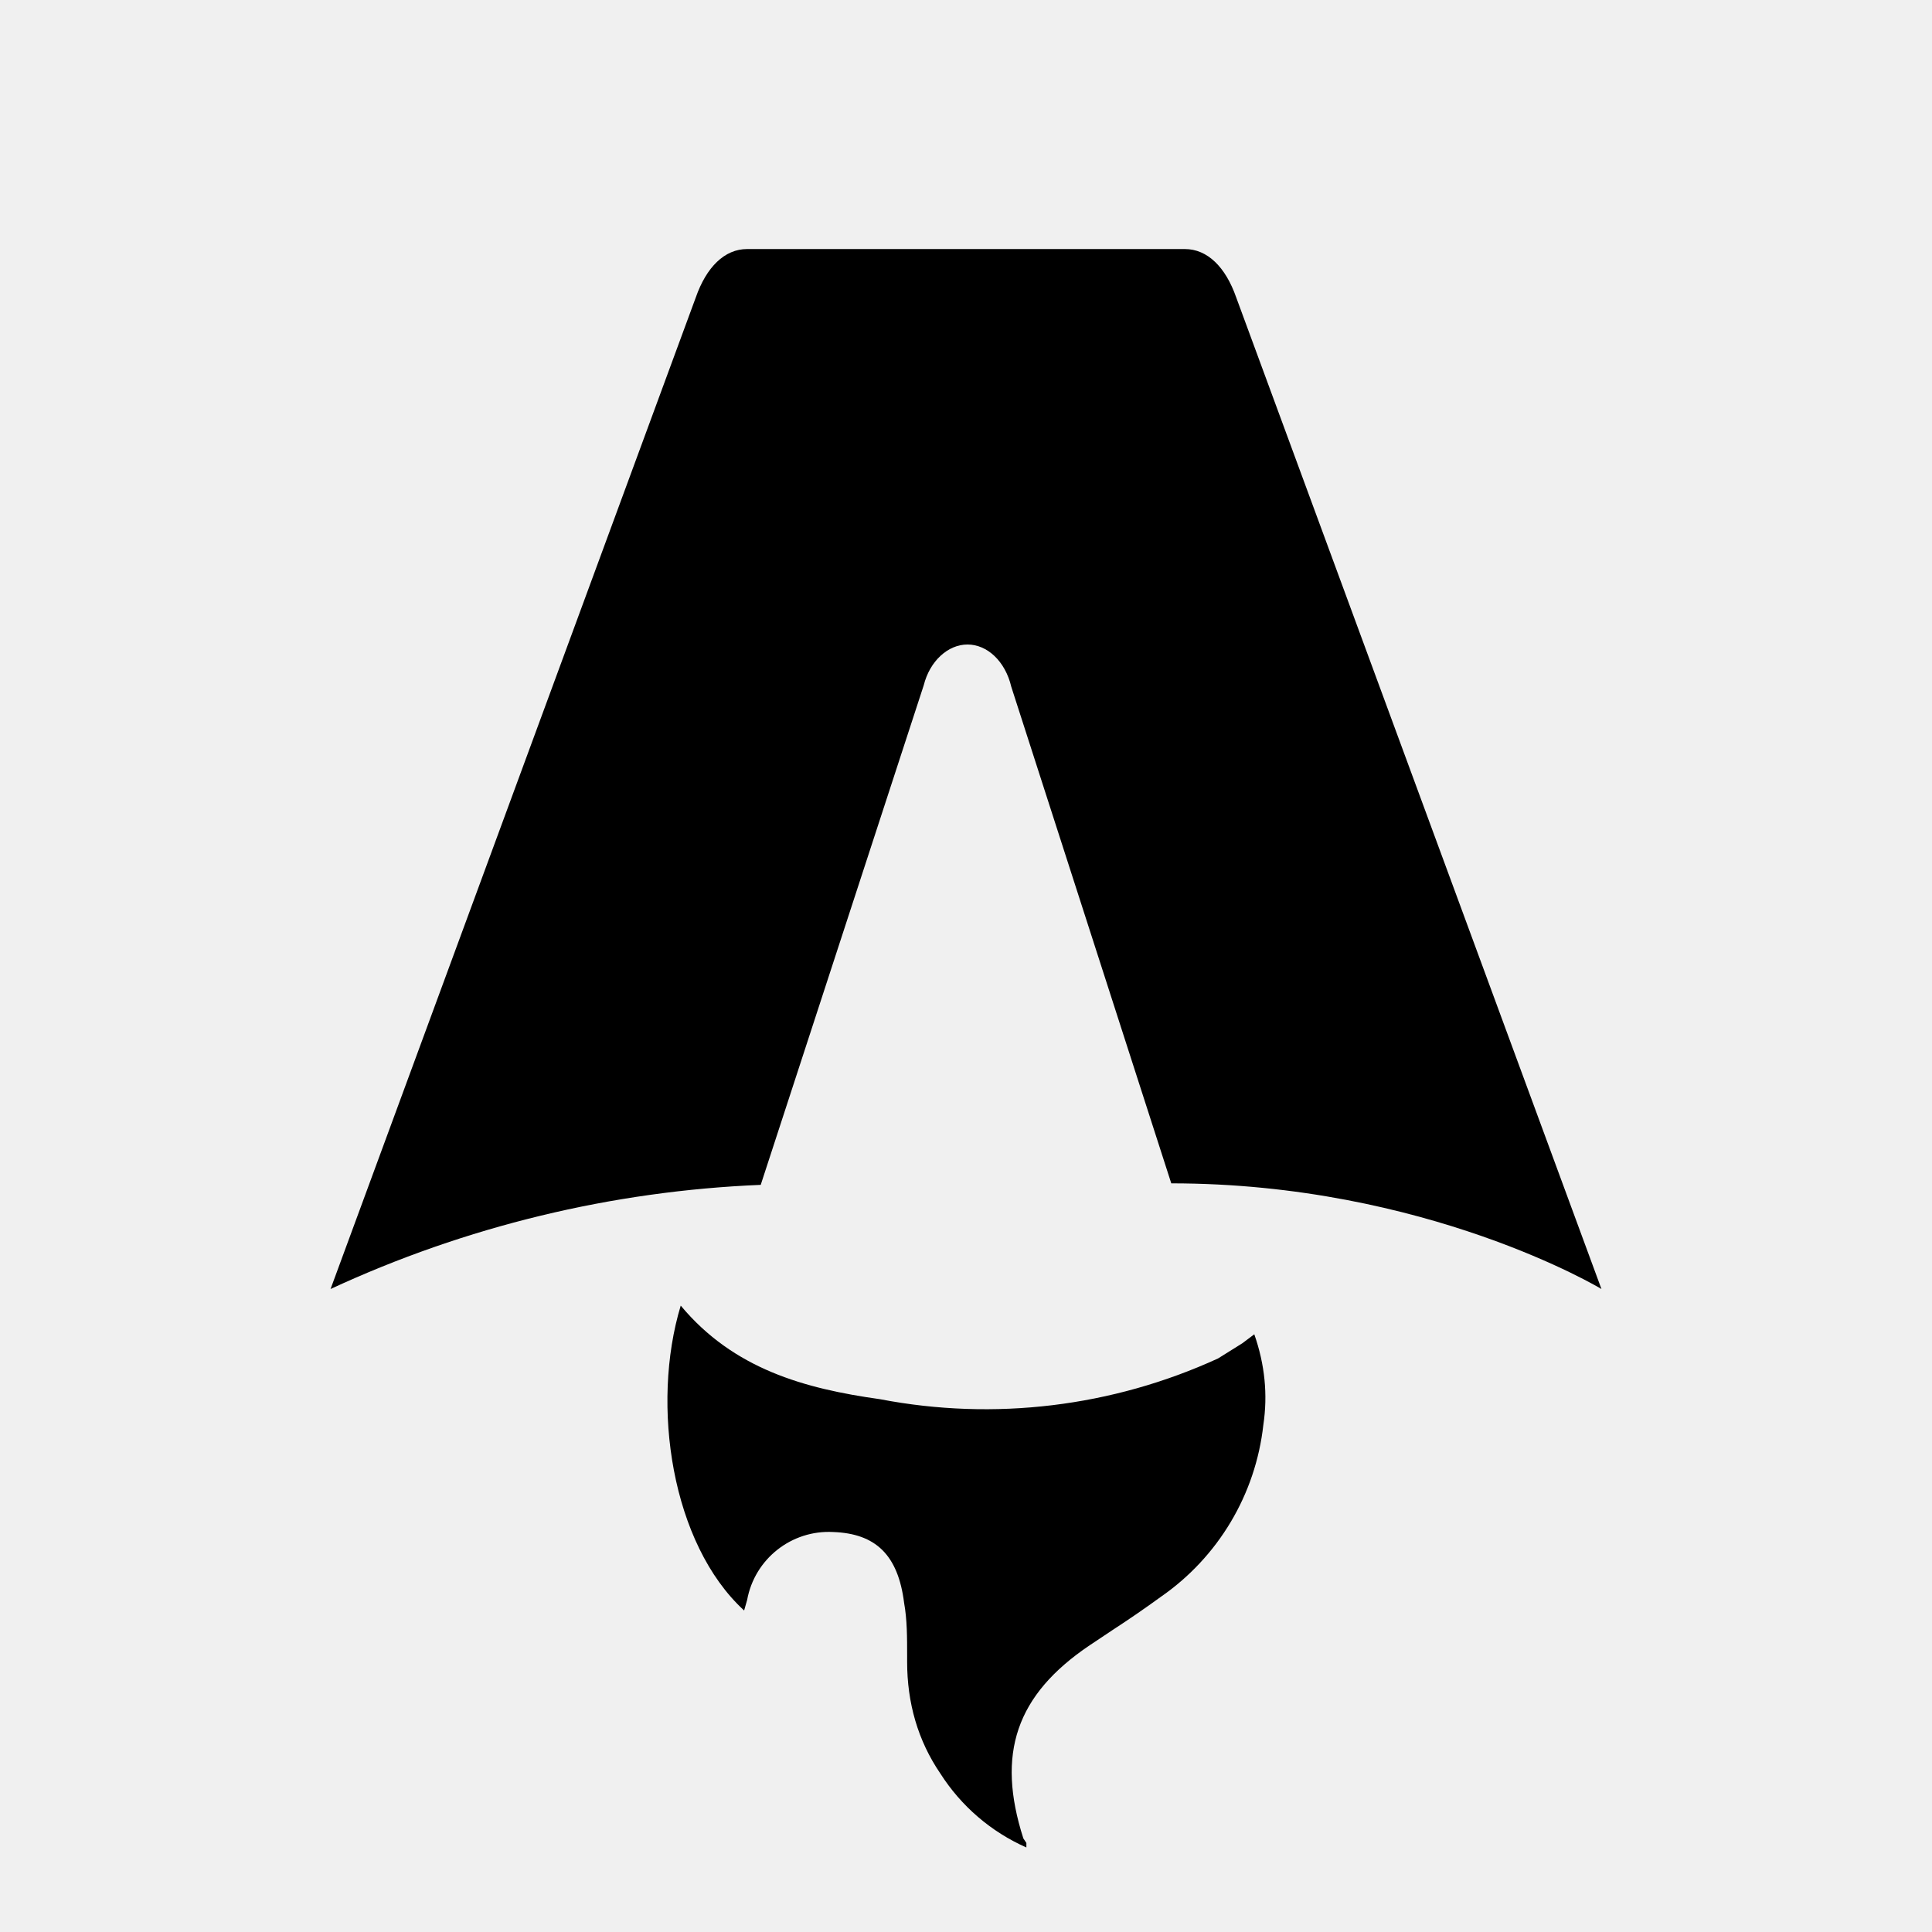
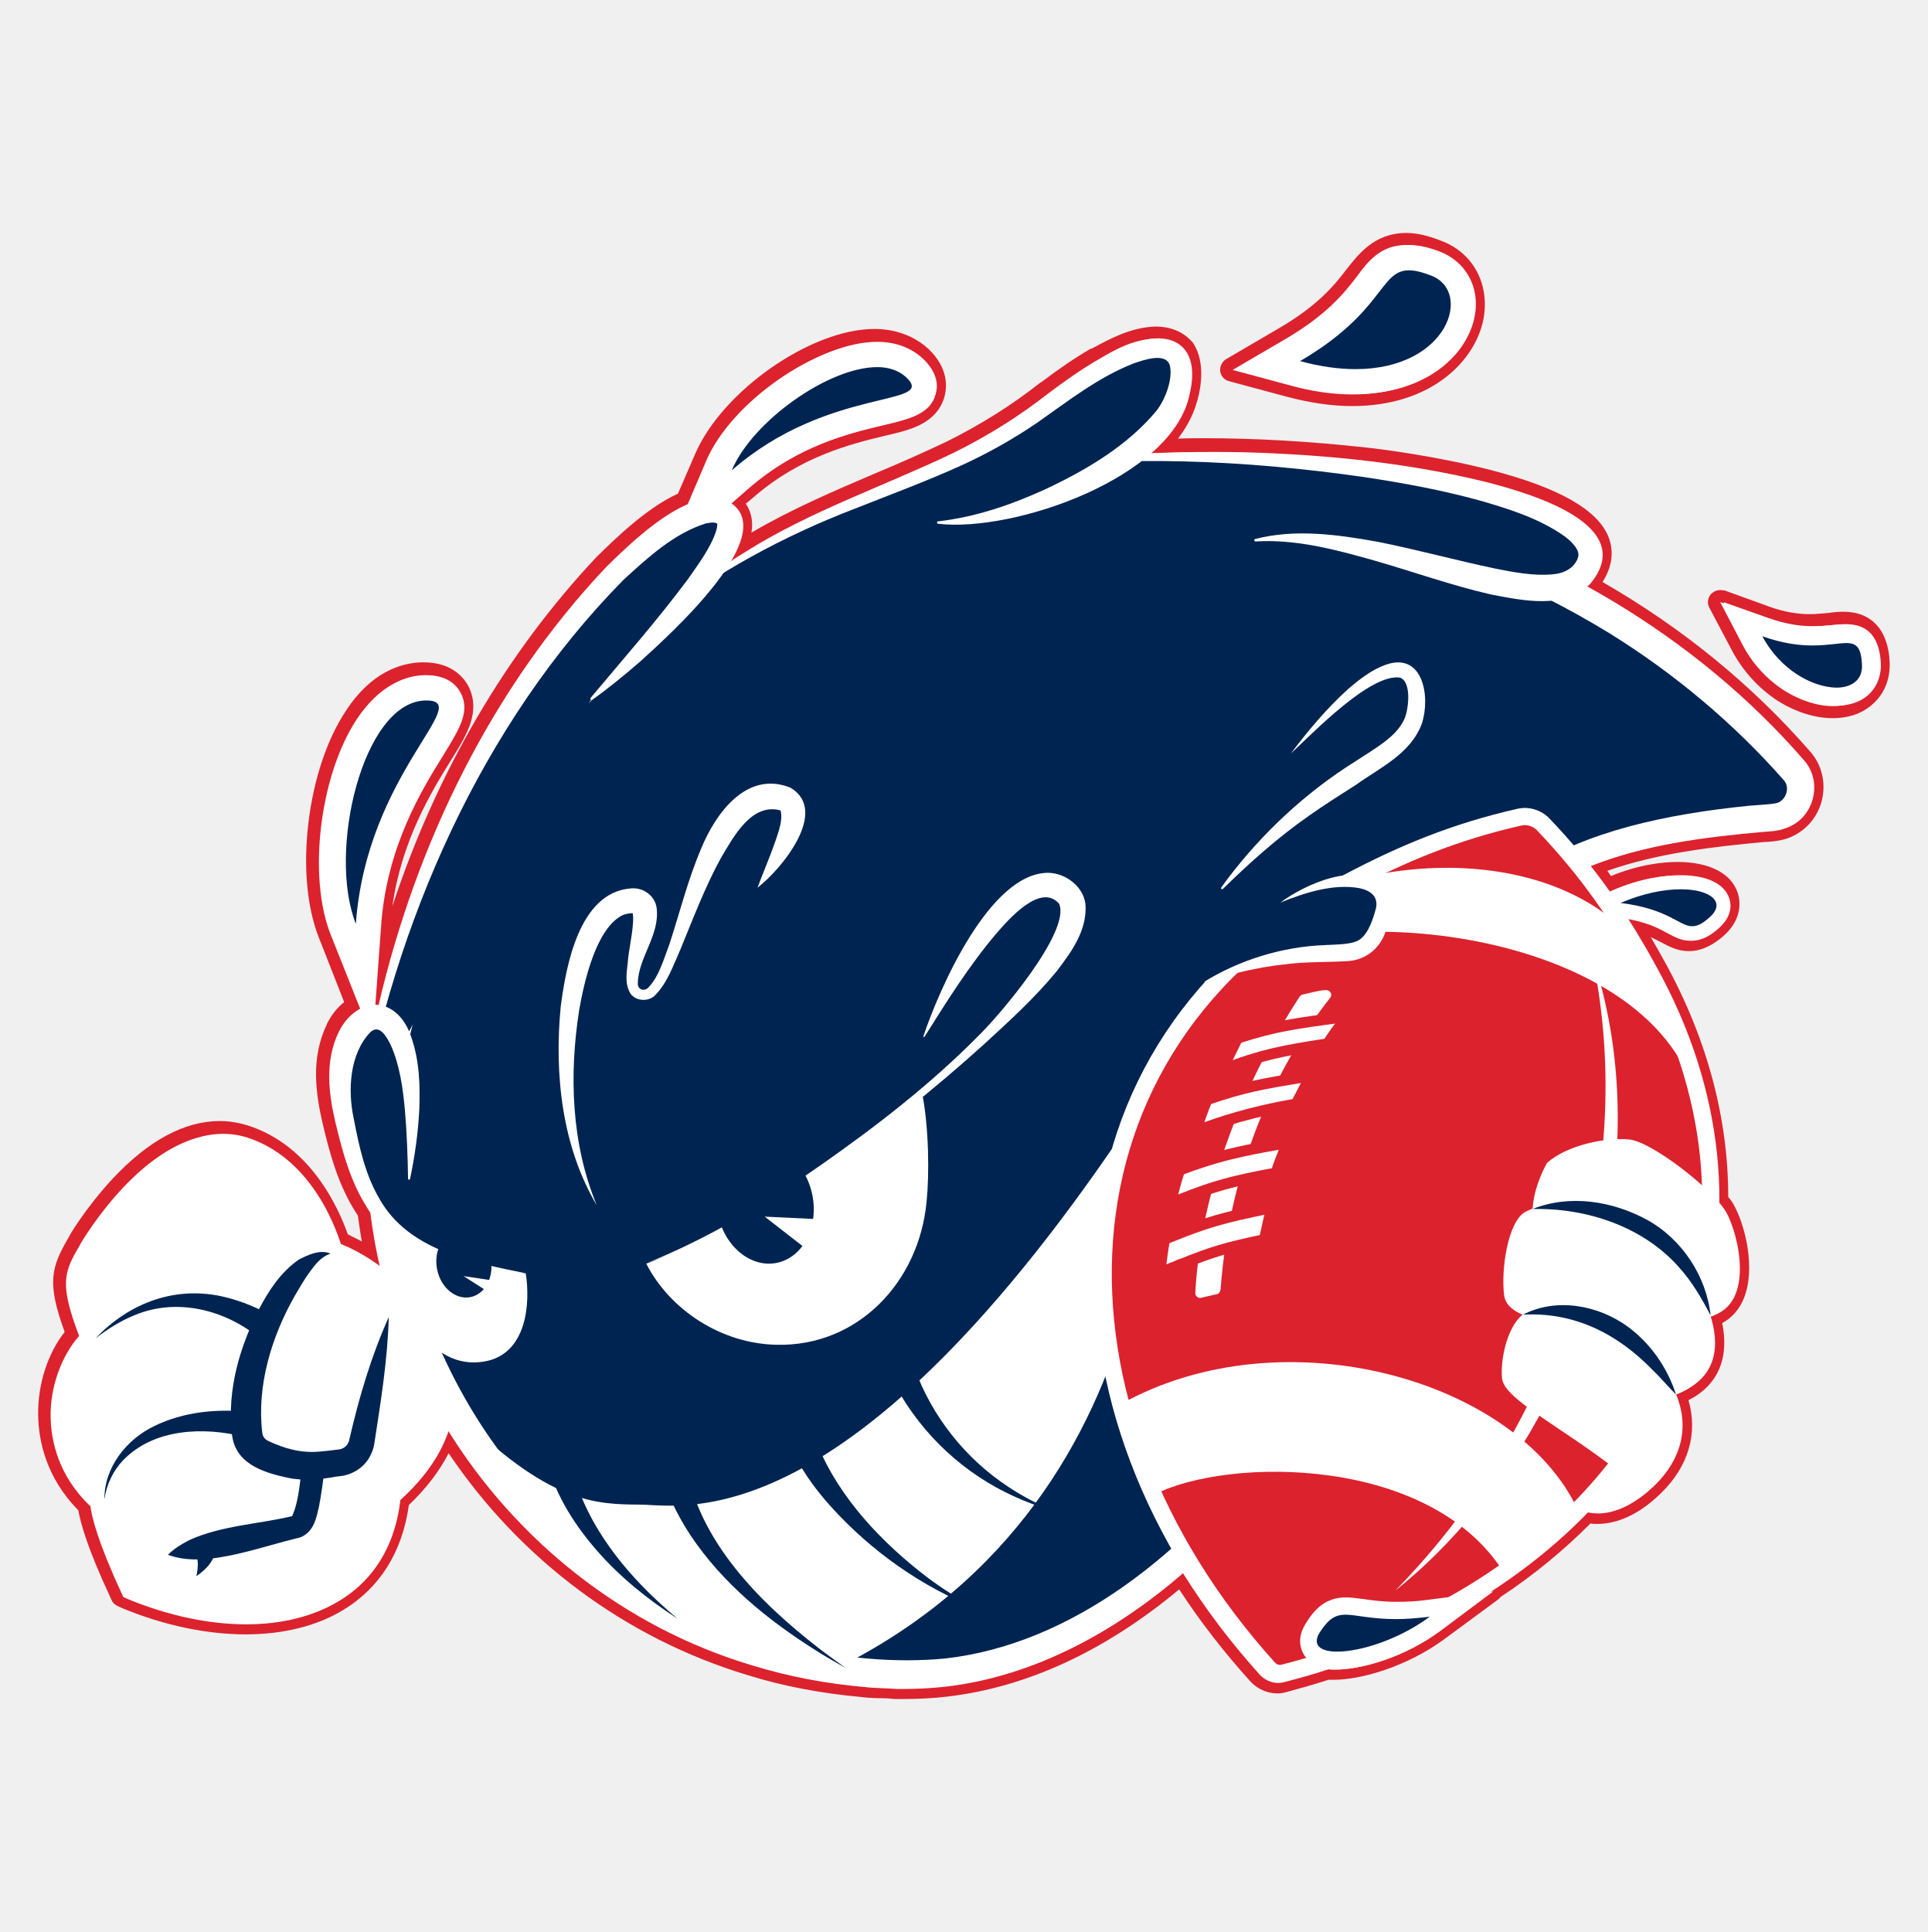
- <svg xmlns="http://www.w3.org/2000/svg" fill="none" viewBox="0 0 128 128">
-   <path d="M50.4 78.5a75.1 75.1 0 0 0-28.5 6.9l24.2-65.7c.7-2 1.9-3.2 3.4-3.2h29c1.5 0 2.7 1.2 3.4 3.2l24.2 65.7s-11.6-7-28.5-7L67 45.5c-.4-1.7-1.6-2.8-2.9-2.8-1.3 0-2.5 1.1-2.9 2.7L50.4 78.5Zm-1.1 28.2Zm-4.2-20.2c-2 6.6-.6 15.8 4.2 20.2a17.5 17.5 0 0 1 .2-.7 5.5 5.5 0 0 1 5.7-4.5c2.8.1 4.3 1.5 4.7 4.7.2 1.1.2 2.3.2 3.5v.4c0 2.7.7 5.2 2.2 7.4a13 13 0 0 0 5.7 4.9v-.3l-.2-.3c-1.8-5.6-.5-9.5 4.4-12.8l1.5-1a73 73 0 0 0 3.2-2.2 16 16 0 0 0 6.8-11.4c.3-2 .1-4-.6-6l-.8.6-1.6 1a37 37 0 0 1-22.4 2.7c-5-.7-9.7-2-13.2-6.2Z" />
-   <style>
-         path { fill: #000; }
-         @media (prefers-color-scheme: dark) {
-             path { fill: #FFF; }
-         }
-     </style>
+ <svg xmlns="http://www.w3.org/2000/svg" width="480" height="481" viewBox="0 0 480 481" fill="none">
+   <path d="M224.599 421.7C223.999 421.7 223.499 421.7 222.899 421.7C221.899 421.6 220.899 421.6 219.699 421.5C217.899 421.4 215.999 421.4 214.599 421.2C204.799 420.3 195.199 418.5 186.399 415.7C155.799 406.5 129.299 386.4 111.399 358.9C109.199 364.2 105.399 369.3 100.299 374.1C98.799 385.5 93.399 394.3 84.599 399.7C78.299 403.6 70.099 405.6 60.999 405.6C51.499 405.6 41.099 403.4 30.899 399.2L29.799 398.7C29.399 398.6 29.199 398.3 28.999 397.9L28.499 396.8C22.999 385 21.299 378.7 20.799 375.4C12.699 367.5 10.899 358.5 10.899 352.4C10.799 345 13.399 337.2 17.699 332C13.099 319.6 14.099 316.2 18.099 309.2L18.599 308.3C18.799 308 34.699 280.7 54.599 280.7C56.799 280.7 58.999 281 61.099 281.7C76.699 286.7 83.399 302.7 85.299 308.5C87.499 309.4 89.799 310.7 92.099 312.2C91.399 308.9 90.899 305.5 90.399 302.2C90.099 301.8 89.899 301.5 89.599 301.1C85.399 294.5 83.399 287 81.699 279.9C79.999 272.5 78.699 263.8 82.599 255.9C83.899 253.4 85.499 251.5 87.399 250.3L80.499 232.9C74.599 218 77.699 192.4 87.099 178C93.099 168.9 99.999 166.8 104.599 166.6C104.799 166.6 104.999 166.6 105.199 166.6C110.899 166.6 113.599 169.3 114.899 171.6C117.399 176.1 115.199 180.7 114.499 182.2C113.599 184.1 112.299 186.2 110.699 188.9C105.499 197.3 96.799 211.3 95.499 230.6L94.799 239.9C105.399 201.1 124.099 166.7 149.399 139.9L149.499 139.8C153.799 135.5 161.799 127.6 169.699 124.2L174.099 114C180.499 99 202.399 83.7 217.499 83.7C222.499 83.7 226.799 85.3 229.999 88.3C234.199 92.2 234.299 96 233.599 98.5C232.699 101.8 230.299 104.1 226.299 105.6C224.499 106.2 222.499 106.7 219.899 107.4C211.399 109.5 198.499 112.5 186.399 123.1L183.499 125.6C185.399 127.6 186.599 130.9 184.599 136.2C195.199 129.5 206.999 124.5 218.299 119.6C224.299 117 230.499 114.4 236.399 111.5C244.999 107.3 252.699 102.4 259.999 96.7C264.599 93.2 268.499 90.6 272.299 88.4C272.299 88.4 272.399 88.4 272.399 88.3C276.899 85.8 281.599 83.2 287.499 82.9H287.599C292.199 82.9 294.499 85 295.699 86.7C298.699 91.1 297.499 98 295.699 102.7C294.499 105.7 292.499 108.6 289.899 111.3C293.299 111.2 296.699 111.1 300.099 111.1C312.799 111.1 326.099 111.9 339.799 113.4C343.699 113.8 357.599 115.6 370.699 119C386.999 123.2 396.599 128.5 399.099 134.8C400.499 138.3 399.799 142.1 396.799 145.9C417.199 157.5 434.899 171.8 449.399 188.5C451.999 191.4 452.999 195.5 451.999 199.4C450.999 203.3 448.199 206.5 444.399 207.7C442.999 208.2 441.199 208.4 439.699 208.5H439.199C425.299 209.7 410.699 211.5 397.599 216.5C398.599 217.8 399.499 219 400.499 220.3L400.699 220.2C407.999 217 413.999 216.4 417.699 216.4C424.799 216.4 429.699 218.8 431.199 222.9C431.799 224.5 432.599 228.5 427.899 232.5C426.099 234 423.699 235.7 420.599 235.7C418.199 235.7 416.299 234.7 414.399 233.7C412.699 232.8 410.799 231.7 407.599 230.9C409.399 233.8 411.199 236.9 412.999 240.2C423.599 259.3 428.899 279.1 428.799 298.9C429.499 299.7 429.999 300.5 430.399 301.1C432.699 305.2 435.699 315.8 432.799 323C431.599 325.8 429.699 327.8 427.099 328.9C429.399 338.1 426.499 344.7 418.599 348.2C421.399 356.2 419.299 364.5 412.499 371C406.399 377 400.999 378.2 397.599 378.2C396.799 378.2 396.099 378.1 395.399 378C388.599 384.9 380.899 391.3 372.499 396.9C372.399 397.1 372.199 397.3 371.999 397.4L358.799 407.2C349.699 414 338.699 417 332.299 417C331.799 417 331.199 417 330.699 416.9C327.199 418 323.699 419.1 319.899 420C319.299 420.1 318.699 420.2 318.099 420.2C315.999 420.2 313.999 419.3 312.499 417.8C305.499 410.1 299.299 401.9 293.899 393.5C275.199 409.4 255.599 418.7 235.499 421C232.299 421.5 228.399 421.7 224.599 421.7Z" fill="white" />
+   <path d="M287.699 84.3C297.699 84.3 297.099 95.1 294.299 102C292.699 105.9 289.699 109.6 285.999 112.9C290.699 112.7 295.399 112.6 300.099 112.6C313.299 112.6 326.499 113.4 339.599 114.9C351.799 116.3 412.599 124.5 395.199 145.6C394.899 145.9 394.699 146.1 394.399 146.3C414.699 157.5 433.099 172 448.299 189.5C453.199 194.9 450.899 204 443.999 206.4C442.599 206.9 440.699 207 439.199 207.1C424.499 208.4 409.099 210.3 395.299 215.9C396.899 218 398.499 220.1 400.099 222.3L401.399 221.7C408.499 218.6 414.199 218 417.799 218C424.199 218 428.599 220 429.899 223.5C430.399 224.8 430.999 228.1 426.999 231.4C425.399 232.7 423.299 234.2 420.699 234.2C418.599 234.2 416.999 233.3 415.299 232.4C413.099 231.2 410.199 229.6 404.699 228.7C407.099 232.5 409.499 236.6 411.899 240.9C422.399 260 427.699 279.8 427.499 299.5C428.199 300.4 428.799 301.2 429.299 301.9C432.499 307.5 436.399 324.8 425.599 327.9C425.499 327.8 425.399 327.7 425.299 327.6C427.499 334.8 427.599 343.4 416.799 347.4C420.299 355.5 418.299 363.5 411.599 370C405.899 375.6 400.999 376.8 397.799 376.8C396.699 376.8 395.699 376.6 395.099 376.5C387.999 383.8 379.899 390.5 370.799 396.4L371.299 396.3L357.999 406.1C349.099 412.7 338.499 415.7 332.399 415.7C331.799 415.7 331.199 415.7 330.699 415.6C327.199 416.8 323.499 417.8 319.699 418.8C319.199 418.9 318.799 419 318.299 419C316.599 419 314.999 418.3 313.799 417.1C306.399 408.9 299.999 400.4 294.499 391.6C276.999 406.8 256.899 417.4 235.599 419.9C232.199 420.3 228.399 420.5 224.899 420.5C224.299 420.5 223.799 420.5 223.299 420.5C221.099 420.3 217.399 420.3 215.199 420C205.799 419.2 196.299 417.4 187.199 414.6C155.099 405 128.399 383.4 111.399 355.9C109.699 361.5 105.999 367.6 99.199 373.7C97.899 384.9 92.699 393.5 84.099 398.7C77.899 402.5 69.999 404.4 61.299 404.4C52.099 404.4 41.999 402.3 31.799 398.1L30.699 397.6L30.199 396.5C24.399 384 22.899 377.8 22.499 375C14.499 367.4 12.699 358.7 12.599 352.7C12.499 345.2 15.299 337.6 19.699 332.6C14.799 319.7 15.899 316.8 19.699 310.3L20.199 309.4C20.399 309.1 35.899 282.5 54.899 282.5C56.899 282.5 58.899 282.8 60.999 283.4C76.499 288.3 82.799 304.6 84.399 309.9C87.599 311.2 91.199 313.2 94.699 315.9C93.599 311.3 92.799 306.6 92.199 301.9C91.899 301.5 91.599 301 91.299 300.5C87.299 294.2 85.299 286.9 83.599 279.8C81.799 272.3 80.799 264.1 84.399 256.8C85.799 254 87.699 252.2 89.699 251.2L82.299 232.6C76.599 218.1 79.599 193.1 88.799 179.1C94.499 170.5 100.799 168.5 105.099 168.4C105.299 168.4 105.499 168.4 105.699 168.4C110.699 168.4 112.999 170.7 114.099 172.6C116.199 176.4 114.299 180.5 113.699 181.8C112.799 183.7 111.499 185.7 109.899 188.3C104.599 196.8 95.799 211.1 94.399 230.7L92.999 250.4C93.399 250.4 93.799 250.4 94.199 250.5C103.599 210 122.399 171.4 150.899 141.2C155.299 136.9 163.499 128.8 171.199 125.6L175.799 114.8C181.999 100.2 203.199 85.4 217.799 85.4C222.399 85.4 226.299 86.8 229.299 89.5C232.899 92.9 232.999 96.1 232.499 98.2C231.399 102.3 227.399 103.8 226.099 104.2C224.399 104.8 222.399 105.3 219.799 105.9C211.099 108 198.099 111.1 185.699 121.9L181.499 125.5C185.999 128.6 184.799 134.2 181.199 140.2C182.599 139.3 184.099 138.3 185.599 137.4C201.799 127.2 220.199 121 237.299 112.8C245.799 108.6 253.699 103.7 261.199 97.8C265.099 94.9 268.999 92.1 273.299 89.6C277.699 87 282.099 84.5 287.699 84.3ZM287.699 81.3C287.599 81.3 287.599 81.3 287.499 81.3C281.299 81.6 276.499 84.3 271.799 86.8H271.699C271.699 86.8 271.699 86.8 271.599 86.8C267.799 89 263.799 91.7 259.199 95.2C259.199 95.2 259.199 95.2 259.099 95.2C251.899 100.9 244.199 105.7 235.799 109.9C229.899 112.7 223.799 115.4 217.799 117.9C207.499 122.3 196.999 126.8 187.099 132.6C187.599 129.5 186.899 127.2 185.699 125.4L187.499 123.9C199.299 113.6 211.999 110.5 220.299 108.5C222.899 107.9 224.999 107.4 226.899 106.7C231.399 105.1 234.199 102.4 235.199 98.6C235.799 96.2 236.099 91.6 231.199 86.9C227.699 83.7 223.099 81.9 217.699 81.9C201.899 81.9 179.699 97.4 172.999 113.2L168.799 122.9C160.899 126.5 152.999 134.3 148.699 138.5L148.599 138.6C148.599 138.6 148.599 138.6 148.499 138.7C126.099 162.5 108.699 192.2 97.699 225.6C99.999 209.2 107.499 197 112.199 189.4C113.899 186.7 115.199 184.6 116.099 182.6C118.299 178.1 118.399 174.1 116.499 170.6C115.299 168.5 112.299 164.9 105.499 164.9C105.299 164.9 104.999 164.9 104.799 164.9C99.799 165.1 92.399 167.3 86.099 177C81.399 184.1 78.099 194 76.799 204.8C75.499 215.6 76.399 225.7 79.299 233.2L85.699 249.5C83.999 250.8 82.499 252.7 81.399 254.9C81.399 254.9 81.399 254.9 81.399 255C77.299 263.4 78.599 272.3 80.399 280C82.099 287.2 84.199 294.9 88.499 301.7C88.699 302 88.899 302.3 89.099 302.6C89.399 304.7 89.699 306.9 90.099 309.1C88.899 308.4 87.699 307.9 86.599 307.3C84.299 300.8 77.399 285.2 61.699 280.2C59.399 279.5 57.099 279.1 54.699 279.1C45.999 279.1 36.999 283.9 28.099 293.4C21.499 300.5 17.399 307.4 17.399 307.5L16.899 308.4C12.799 315.5 11.599 319.3 16.099 331.6C11.799 337.1 9.399 344.7 9.499 352.3C9.599 358.6 11.399 367.8 19.499 376C20.099 379.5 21.999 385.9 27.299 397.3L27.799 398.4C28.099 399.1 28.699 399.6 29.399 399.9L30.499 400.4C40.899 404.7 51.499 406.9 61.199 406.9C70.499 406.9 78.999 404.8 85.499 400.8C94.599 395.3 100.199 386.3 101.799 374.7C106.099 370.6 109.399 366.3 111.699 361.8C129.699 388.5 155.899 407.9 185.999 417C194.899 419.8 204.499 421.6 214.499 422.5C215.999 422.7 217.799 422.8 219.699 422.8C220.799 422.8 221.899 422.9 222.799 423C222.899 423 222.899 423 222.999 423C223.599 423 224.099 423 224.699 423C228.599 423 232.499 422.8 235.799 422.4C255.599 420.1 275.099 411.1 293.599 395.7C298.799 403.7 304.799 411.4 311.399 418.7C313.099 420.5 315.499 421.6 318.099 421.6C318.799 421.6 319.499 421.5 320.199 421.3C323.899 420.3 327.399 419.3 330.799 418.2C331.299 418.2 331.699 418.2 332.199 418.2C338.799 418.2 350.199 415 359.599 408.1L372.899 398.3C373.199 398.1 373.399 397.9 373.599 397.6C381.799 392.2 389.299 386 395.999 379.3C396.599 379.4 397.099 379.4 397.699 379.4C401.399 379.4 407.099 378.1 413.599 371.7C420.399 365.1 422.799 356.8 420.399 348.6C427.699 344.9 430.599 338.2 428.799 329.4C431.199 328.1 433.099 326 434.199 323.2C437.199 315.8 434.499 305 431.699 300C431.399 299.4 430.899 298.7 430.299 298C430.299 278.1 424.899 258.2 414.299 239.1C413.199 237.1 412.099 235.2 410.999 233.3C411.999 233.8 412.899 234.2 413.599 234.6C415.499 235.6 417.599 236.8 420.499 236.8C424.099 236.8 426.999 234.8 428.799 233.3C434.399 228.6 433.099 223.5 432.599 222.1C430.899 217.3 425.399 214.6 417.699 214.6C413.999 214.6 408.199 215.2 401.099 218.1C400.799 217.7 400.499 217.2 400.199 216.8C412.699 212.4 426.499 210.8 439.599 209.6H439.999C441.499 209.5 443.399 209.3 445.099 208.7C449.299 207.2 452.499 203.7 453.599 199.3C454.699 194.9 453.599 190.3 450.599 187C436.299 170.6 418.999 156.4 398.999 144.9C401.999 140.2 401.499 136.3 400.499 133.7C397.799 126.9 388.099 121.4 371.099 117C357.799 113.6 343.899 111.8 339.999 111.4C326.299 109.9 312.799 109.1 300.099 109.1C297.799 109.1 295.499 109.1 293.299 109.2C294.899 107.1 296.199 104.9 297.099 102.7C299.199 97.5 300.299 90.2 296.999 85.3C295.599 83.7 292.899 81.3 287.699 81.3Z" fill="#DC222D" />
+   <path d="M336.699 99.6C331.699 99.6 326.399 98.8 320.899 97.4L306.399 93.5C305.799 93.3 305.399 92.8 305.299 92.2C305.199 91.6 305.499 91 305.999 90.7L318.999 83.1C329.299 77.1 333.399 71.8 336.399 67.9C339.299 64.1 342.899 59.5 349.999 59.5C352.399 59.5 354.999 60.1 358.199 61.2C365.399 63.9 369.299 71 367.899 78.8C366.199 88.8 355.699 99.6 336.699 99.6Z" fill="white" />
+   <path d="M350.099 61C352.299 61 354.799 61.5 357.799 62.7C364.299 65.1 367.799 71.5 366.599 78.7C364.899 88.1 354.899 98.2 336.799 98.2C331.999 98.2 326.799 97.5 321.399 96L306.899 92.1L319.899 84.5C330.499 78.3 334.699 72.9 337.799 68.9C340.499 65.2 343.699 61 350.099 61ZM350.099 58C342.299 58 338.299 63.2 335.299 67C332.399 70.8 328.299 76 318.299 81.8L305.299 89.4C304.299 90 303.699 91.2 303.799 92.4C303.999 93.6 304.799 94.6 305.999 94.9L320.499 98.8C326.199 100.3 331.599 101.1 336.699 101.1C356.499 101.1 367.499 89.7 369.399 79.2C370.899 70.6 366.699 62.8 358.699 59.9C355.399 58.6 352.699 58 350.099 58Z" fill="#DC222D" />
+   <path d="M456.299 177.3C452.099 177.3 447.499 175.8 443.299 173.1C438.799 170.2 434.999 166.1 432.499 161.2L426.899 150.6C426.599 150.1 426.699 149.4 427.099 148.9C427.399 148.6 427.799 148.4 428.199 148.4C428.399 148.4 428.499 148.4 428.699 148.5L439.999 152.6C443.599 153.9 446.999 154.5 450.399 154.5C452.199 154.5 453.799 154.3 455.199 154.2C456.399 154.1 457.599 153.9 458.799 153.9C463.199 153.9 468.499 155.9 468.799 165.2C468.899 168.5 467.899 171.4 465.799 173.6C463.599 176 460.299 177.3 456.299 177.3Z" fill="white" />
+   <path d="M428.299 149.9L439.599 154C443.299 155.3 446.899 156 450.499 156C452.399 156 454.099 155.8 455.499 155.7C456.699 155.6 457.799 155.5 458.899 155.5C464.299 155.5 467.199 158.8 467.499 165.3C467.599 168.2 466.699 170.7 464.899 172.6C462.899 174.7 459.899 175.8 456.399 175.8C452.499 175.8 448.199 174.4 444.199 171.9C439.899 169.1 436.299 165.2 433.899 160.6L428.299 149.9ZM428.299 146.9C427.399 146.9 426.599 147.3 425.999 147.9C425.199 148.8 424.999 150.2 425.599 151.3L431.199 161.9C433.899 167 437.799 171.3 442.499 174.4C446.899 177.2 451.799 178.8 456.299 178.8C460.699 178.8 464.299 177.4 466.999 174.6C469.399 172.1 470.599 168.8 470.499 165C470.199 156.9 465.999 152.3 458.999 152.3C457.799 152.3 456.599 152.4 455.299 152.6C453.899 152.7 452.299 152.9 450.599 152.9C447.399 152.9 444.099 152.3 440.699 151.1L429.399 147C428.999 147 428.599 146.9 428.299 146.9Z" fill="#DC222D" />
+   <path d="M82.299 312.1C98.599 317.6 127.099 345.5 96.699 371.9C93.899 402.8 61.799 406.5 33.499 394.9C25.499 377.5 26.099 373.3 26.099 373.3C11.099 360 15.799 340.5 23.899 333.1C18.199 318.6 19.699 317.2 23.499 310.7C27.299 304.2 43.899 280.9 60.599 286.2C77.199 291.5 82.299 312.1 82.299 312.1Z" fill="white" stroke="white" stroke-width="6.276" stroke-miterlimit="10" />
+   <path d="M82.299 312.1C79.899 312.9 78.499 314.8 77.099 316.7C75.699 318.6 74.599 320.6 73.399 322.6C67.599 332.8 63.899 345 65.299 356.7C65.399 357.7 65.999 358.4 66.899 358.8C70.999 360.7 74.999 361.8 79.499 361.4C80.899 361.3 82.499 361.1 83.999 360.9C85.499 360.9 86.799 359.8 86.999 358.3C89.399 347.9 92.399 337.7 96.799 327.9C96.499 338.6 94.799 349 93.199 359.4C93.099 360.2 92.799 361.2 92.399 362C91.099 365 88.099 367.1 84.799 367.5L83.899 367.6C79.999 368.3 75.699 368.8 71.599 367.9C65.099 366.5 58.199 364.2 57.699 356.5C56.599 345.8 59.699 335.3 64.499 325.9C66.999 321.2 69.899 316.7 74.399 313.6C76.699 312.4 79.699 311 82.299 312.1Z" fill="#002451" />
+   <path d="M64.199 332.8C55.699 326 43.899 323.1 33.599 327.4C30.099 328.8 26.899 330.8 23.799 333.2C32.299 324.2 44.099 319.9 56.299 323C60.299 324 64.099 325.6 67.699 327.6L64.199 332.8Z" fill="#002451" />
+   <path d="M60.799 357.7C50.699 355.2 38.399 355.6 30.699 363.5C28.199 366.1 26.499 369.6 25.999 373.3C25.899 365.4 31.499 358.3 38.499 355C45.699 351.5 53.899 350.7 61.799 351.5C61.899 351.5 60.799 357.7 60.799 357.7Z" fill="#002451" />
+   <path d="M80.799 366C80.399 369 79.999 372.1 79.399 375.2C78.799 377.8 78.199 380.9 75.499 382.4C74.899 382.8 74.099 382.9 73.399 383.1C66.999 384.7 60.799 386.8 54.299 387.8C50.099 388.4 46.099 388.6 41.799 387.1C43.499 385.4 45.299 384.4 47.199 383.4C55.199 379.8 64.099 379.5 72.599 377.5C72.699 377.5 72.799 377.5 72.799 377.4C72.799 377.4 72.699 377.5 72.799 377.3C74.399 373.7 74.599 369.3 75.199 365.3L80.799 366Z" fill="#002451" />
+   <path d="M53.999 384.4C53.799 388.1 51.599 390.6 48.899 392.4C49.399 390.1 49.599 387.4 47.899 385.7L53.999 384.4Z" fill="#002451" />
+   <path d="M357.399 265.7C353.799 321.6 297.499 418.6 224.399 416.8C151.299 415 93.399 354.2 95.199 281.1C95.699 259 104.899 235.4 113.599 216.8C131.399 178.9 178.699 131.9 243.899 121.7C292.999 114 387.399 124.1 446.599 191.8C450.399 196.2 447.499 203.1 441.699 203.5C378.199 208 359.599 230.7 357.399 265.7Z" fill="#002451" />
+   <path d="M360.499 265.9C355.299 327.2 302.899 410.1 238.099 419.4C236.299 419.6 233.599 419.8 231.899 420C227.899 420.3 223.599 420.2 219.599 420C208.799 419.4 197.899 417.5 187.599 414.3C123.499 395.2 80.799 327.8 94.199 261.7C96.399 251.1 99.899 240.8 103.899 230.9C107.999 220.9 112.399 211 118.099 201.9C140.699 165.2 179.299 141.2 219.199 127.2C229.199 123.7 239.499 120.5 249.999 118.6C260.599 116.6 271.299 116 282.099 116.3C303.499 116.9 324.899 120 345.599 125.8C384.999 136.7 422.099 158.1 449.099 189.2C453.999 194.6 451.699 203.7 444.799 206.1C443.399 206.6 441.499 206.7 439.999 206.8C418.599 208.7 395.499 212 378.299 225.8C366.399 235.6 361.399 250.9 360.499 265.9ZM354.299 265.5C356.599 217.5 393.999 204.8 435.499 200.6L439.499 200.3L441.499 200.1C441.899 200 442.199 200 442.499 199.9C444.699 199.2 445.799 196 444.099 194.2C431.599 180 416.899 167.7 400.799 157.7C360.699 133.1 313.099 121.9 266.199 122.6C250.499 122.6 234.599 123.4 219.299 127.7C188.599 136.4 162.499 156.4 141.999 180.3C135.199 188.2 128.899 196.5 123.499 205.3C117.999 214.2 113.899 223.8 109.999 233.4C104.299 247.9 99.799 262.9 98.799 278.4C96.399 324.9 121.399 371.5 161.599 395.1C182.999 408 210.399 415.3 235.399 412.9C297.799 405.8 349.199 323.9 354.299 265.5Z" fill="white" />
+   <path d="M85.699 231.2C80.399 217.7 83.299 193.6 91.899 180.6C95.799 174.7 100.599 171.5 105.699 171.3C105.899 171.3 105.999 171.3 106.199 171.3C107.199 171.3 110.399 171.3 111.799 173.9C113.499 177 111.399 180.3 107.699 186.5C102.299 195.3 93.199 209.9 91.799 230.3L90.799 244L85.699 231.2Z" fill="#002451" />
+   <path d="M106.199 174.4C118.199 174.4 91.299 192.6 88.599 230C81.499 212.1 90.299 174.9 105.799 174.4C105.999 174.4 106.099 174.4 106.199 174.4ZM106.199 168.1C105.999 168.1 105.799 168.1 105.599 168.1C101.299 168.2 94.899 170.2 89.299 178.8C80.099 192.8 77.099 217.8 82.799 232.3L92.899 257.9L94.899 230.4C96.299 210.7 105.099 196.5 110.399 188C114.499 181.3 117.199 177 114.599 172.3C113.499 170.4 111.199 168.1 106.199 168.1Z" fill="white" />
+   <path d="M179.299 115.8C184.999 102.4 205.099 88.3 218.399 88.3C222.199 88.3 225.399 89.4 227.699 91.6C228.399 92.3 230.699 94.4 229.999 97.2C229.199 100.4 225.599 101.2 219.699 102.7C211.299 104.7 197.199 108.1 184.299 119.4L173.899 128.5L179.299 115.8Z" fill="#002451" />
+   <path d="M218.399 91.4C221.299 91.4 223.699 92.2 225.599 93.9C233.599 101.4 206.299 96 182.199 117.1C187.299 104.9 206.299 91.4 218.399 91.4ZM218.399 85.1C203.799 85.1 182.599 100 176.399 114.5L165.599 139.8L186.299 121.7C198.699 110.9 211.699 107.7 220.399 105.7C226.999 104.1 231.699 103 232.999 98C233.599 95.9 233.399 92.7 229.799 89.3C226.899 86.6 222.999 85.1 218.399 85.1Z" fill="white" />
+   <path d="M337.499 94.9C332.899 94.9 327.999 94.2 322.899 92.8L315.599 90.8L322.099 87C333.199 80.5 337.599 74.8 340.899 70.6C343.699 67 345.999 64 350.799 64C352.599 64 354.699 64.5 357.399 65.5C362.499 67.4 365.199 72.3 364.199 78C362.699 86.2 353.799 94.9 337.499 94.9Z" fill="#002451" />
+   <path d="M350.799 67.3C352.199 67.3 353.999 67.7 356.299 68.6C366.699 72.5 360.699 91.9 337.499 91.9C333.399 91.9 328.799 91.3 323.699 89.9C344.599 77.7 343.499 67.3 350.799 67.3ZM350.799 61C344.499 61 341.199 65.2 338.399 68.8C335.299 72.8 331.099 78.2 320.499 84.4L307.499 92L321.999 95.9C327.399 97.4 332.599 98.1 337.399 98.1C355.499 98.1 365.499 88 367.199 78.6C368.499 71.5 364.999 65.1 358.399 62.6C355.499 61.5 353.099 61 350.799 61Z" fill="white" />
+   <path d="M249.599 117.1C313.599 106.2 412.999 123.6 393.699 143.4C382.399 154.9 339.299 129.9 312.699 134.5" fill="#002451" />
+   <path d="M249.599 117.1C269.499 113.2 289.799 112.2 309.999 112.6C330.299 113.2 350.599 115.2 370.399 120.1C380.699 122.8 408.299 130.6 395.899 145.4C389.399 151.8 379.099 149.5 371.199 148C361.199 145.7 351.799 142.3 341.999 139.5C332.399 136.8 322.699 134.2 312.599 134.8C312.399 134.8 312.299 134.7 312.299 134.5C312.299 134.3 312.399 134.2 312.499 134.2C322.499 131.6 333.099 133.1 343.099 134.9C353.099 136.9 362.899 139.6 372.499 141.6C376.999 142.5 381.899 143.4 386.399 143C389.399 142.8 391.799 141.5 392.799 139.1C392.999 138.5 393.099 138 392.899 137.4C392.499 136.1 390.899 134.4 389.099 133.2C383.099 129.1 375.999 126.8 369.099 124.8C359.499 122.1 349.699 120.3 339.799 118.8C309.999 114.5 279.599 113.2 249.599 117.1Z" fill="white" />
+   <path d="M163.099 154.4C202.099 122.2 230.699 123.9 260.899 101C291.099 78.1 297.899 86.6 292.599 100.3C287.299 114 255.699 130.1 233.599 130.2" fill="#002451" />
+   <path d="M163.099 154.4C177.399 141.6 194.099 131.7 211.799 124.2C220.599 120.3 229.499 116.9 237.899 112.7C244.199 109.6 250.399 106.1 256.099 101.9C263.899 96.2 271.499 89.9 280.599 86.1C291.299 81.4 299.199 85.7 296.199 98.1C292.099 118.9 252.499 132.6 233.599 130.4C233.399 130.4 233.299 130.2 233.299 130.1C233.299 129.9 233.399 129.8 233.599 129.8C243.099 128.7 251.999 125.6 260.499 121.7C270.699 116.9 280.899 110.8 287.999 102.2C290.199 99.3 291.999 94.5 291.299 91.1C290.399 87.6 284.799 89.6 282.199 90.5C273.499 93.9 265.999 99.8 258.299 105.2C252.299 109.3 245.899 112.9 239.299 115.9C230.499 119.9 221.499 123.2 212.699 126.7C194.999 133.5 178.199 142.6 163.099 154.4Z" fill="white" />
+   <path d="M321.399 187.6C341.699 164.3 353.399 160.9 352.599 175.6C351.799 190.3 331.899 188.9 304.199 221" fill="#002451" />
+   <path d="M321.399 187.6C325.699 181.9 330.299 176.4 335.599 171.6C338.399 169.2 341.399 166.8 344.999 165.5C354.399 162.2 356.199 173.6 353.999 180.2C351.199 187.7 343.599 191.1 337.599 195.4C333.699 197.9 329.699 200.4 325.899 203.1C318.299 208.4 311.199 214.7 304.499 221.3C304.399 221.4 304.199 221.4 304.099 221.3C303.999 221.2 303.999 221 304.099 220.9C312.399 209.4 322.999 199.1 334.899 191.2L340.799 187.4C344.299 185.1 348.199 182.6 349.799 178.7C350.699 176.4 351.499 169.8 348.599 168.7C341.199 167.6 326.899 182.5 321.399 187.6Z" fill="white" />
+   <path d="M148.599 300.1C134.899 274 141.499 228.8 154.499 224.7C169.699 219.9 150.999 246.6 160.099 247.6C169.199 248.6 174.099 194.4 194.199 198.4C204.199 200.4 188.599 220.9 188.599 220.9" fill="#002451" />
+   <path d="M148.599 300.1C139.899 285.4 137.999 267.5 139.599 250.7C140.899 240.5 144.199 222.3 156.899 221.2C159.999 220.8 163.099 222.9 163.499 226.1C164.299 233 158.899 238.3 158.799 244.9C158.799 246.4 160.399 246.9 161.399 245.9C164.099 243.1 165.199 238.9 166.599 235.3C169.199 227.4 171.199 219.2 174.599 211.2C178.099 202.7 185.799 191.7 196.799 196.1C206.599 201.9 194.499 216.5 188.599 221C190.099 217 191.799 213.1 193.099 209.3C193.899 206.9 194.899 204.2 194.399 202C194.299 201.7 194.299 201.8 194.099 201.7C186.999 200 182.599 208.4 179.499 213.6C175.599 220.7 172.599 228.6 169.399 236.4C167.599 240.4 166.199 244.7 162.999 247.9C161.399 249.4 158.399 249.3 156.999 247.4C155.299 244.7 156.199 241.5 156.399 238.6C156.699 235.7 158.099 229.6 157.499 227.2C157.599 227.3 157.799 227.4 157.799 227.4C157.099 227.2 155.699 227.6 155.099 227.8C148.399 231 145.399 244.6 144.199 251.5C141.699 267.5 142.199 284.7 148.599 300.1Z" fill="white" />
+   <path d="M89.599 279.1C103.099 183.9 164.499 123.3 178.999 127.4C193.499 131.5 147.199 174.1 147.199 174.1" fill="#002451" />
+   <path d="M89.599 279.1C95.599 228.5 116.099 178.3 151.399 140.9C157.599 134.8 171.399 121.1 180.899 124.6C195.899 132.1 166.099 158.6 159.499 164.6C155.599 168 151.699 171.2 147.499 174.2C147.199 174.4 146.799 174 147.099 173.7C155.299 163.9 163.599 154.5 171.199 144.3C173.799 140.6 176.999 136.3 178.299 132.2C178.599 131.3 178.599 130.5 178.599 130.4C177.799 129.9 177.099 130.1 175.799 130.3C167.799 132.8 161.299 138.8 155.199 144.4C119.799 180.3 98.199 230 89.599 279.1Z" fill="white" />
+   <path d="M96.399 302.3C97.599 311.4 99.799 320.3 102.799 328.8C107.899 337.3 114.099 340 120.399 339C131.199 337.3 132.099 324.5 130.899 317C123.699 316 103.499 305.9 96.399 302.3Z" fill="white" />
+   <path d="M230.699 299.2C228.799 319.3 213.499 335.3 193.299 334.8C179.499 334.5 166.799 326.1 160.899 314.6C171.599 310.9 213.599 288.7 229.599 272.2C231.299 280.8 231.399 292.5 230.699 299.2Z" fill="white" />
+   <path d="M208.199 415.4C296.299 371.8 286.999 270.8 286.999 270.8C213.499 384.7 170.599 374.7 159.499 374.6C148.399 374.5 136.599 374.6 112.999 350.7C132.699 384.8 167.299 409.4 208.199 415.4Z" fill="white" />
+   <path d="M130.899 317C98.199 312.5 90.799 303.8 85.599 276.5C80.399 249.6 107.499 235.6 101.899 293.4" fill="#002451" />
+   <path d="M130.899 317C116.699 315.7 99.999 313.3 91.699 300.2C87.699 293.9 85.699 286.6 83.999 279.5C82.199 272 81.199 263.8 84.799 256.5C89.599 247.2 99.199 248.4 102.399 258.2C104.499 264.3 104.599 270.3 104.399 276.2C104.099 282.1 103.299 287.8 102.099 293.5C101.999 293.8 101.599 293.8 101.599 293.4C101.499 287.6 101.299 281.9 100.799 276.2C100.299 270.8 99.499 265.1 97.299 260.2C96.299 258.2 94.499 254.8 92.199 257C87.099 262.3 86.499 271.3 88.099 278.6C89.399 285.4 90.899 292.4 94.499 298.5C101.699 311.3 117.599 314.3 130.899 317Z" fill="white" />
+   <path d="M141.699 360.8C142.599 369.2 146.199 377 150.899 383.9C155.799 391.1 161.999 397.4 168.699 403C161.299 398.2 154.299 392.6 148.499 385.9C142.499 379 137.599 371 135.599 361.8C135.499 361.8 141.699 360.8 141.699 360.8Z" fill="#002451" />
+   <path d="M170.799 364.7C173.999 383.7 188.999 398.8 203.799 410.3C205.699 411.8 208.699 413.9 210.599 415.3C208.499 414.1 205.299 412.3 203.299 411C191.199 403.4 179.899 394.2 171.899 382.2C168.699 377.3 165.999 372 164.599 366C164.599 365.8 170.799 364.7 170.799 364.7Z" fill="#002451" />
+   <path d="M117.125 322.937C120.809 322.21 123.068 317.932 122.171 313.38C121.273 308.829 117.558 305.728 113.874 306.455C110.189 307.181 107.93 311.46 108.828 316.012C109.725 320.563 113.44 323.664 117.125 322.937Z" fill="#002451" />
+   <path d="M160.899 314.5C208.199 297.1 279.299 234.8 265.599 222.4C251.899 210.1 230.099 258.1 230.099 258.1" fill="#002451" />
+   <path d="M160.899 314.5C176.499 308.3 190.899 299.5 204.599 289.9C218.299 280.3 231.599 270 243.399 258.1C248.699 253 266.699 231.9 263.699 225C259.099 219.7 251.099 228.9 247.999 232.5C241.299 240.4 235.799 249.2 230.199 258.1C230.099 258.3 229.799 258.1 229.899 258C233.899 246.1 246.399 217.4 260.899 217.3C265.499 217.3 270.299 221.1 270.299 225.9C270.399 232.1 266.599 237.2 263.099 241.8C257.599 248.5 251.399 254.1 245.099 259.9C232.599 271.2 219.399 281.8 205.399 291.1C191.499 300.4 176.799 308.9 160.899 314.5Z" fill="white" />
+   <path d="M203.599 359.8C208.999 373 219.699 384.2 230.999 392.8C234.899 395.7 239.099 398.4 243.499 400.6C229.499 395.1 216.899 386.2 206.799 375C203.399 371.2 200.299 367.1 197.799 362.2C197.799 362.3 203.599 359.8 203.599 359.8Z" fill="#002451" />
+   <path d="M193.362 314.418C199.864 313.135 203.853 305.595 202.271 297.575C200.689 289.556 194.136 284.095 187.634 285.377C181.132 286.659 177.143 294.2 178.725 302.219C180.306 310.239 186.859 315.7 193.362 314.418Z" fill="#002451" />
+   <path d="M205.199 303.6L190.399 302.9L206.099 315.1L205.199 303.6Z" fill="white" />
+   <path d="M115.399 317.7L123.399 322.8L123.999 319L115.399 317.7Z" fill="white" />
+   <path d="M227.699 340.6C231.999 352.6 240.399 363.2 251.099 370.2C254.699 372.6 258.599 374.6 262.699 376.3C258.499 375.1 254.299 373.5 250.299 371.5C238.099 365.4 228.099 355.4 221.899 343C221.899 343.1 227.699 340.6 227.699 340.6Z" fill="#002451" />
+   <path d="M421.299 232.4C419.699 232.4 418.399 231.7 416.699 230.8C414.099 229.4 410.599 227.5 403.299 226.6L396.799 225.8L402.799 223.2C408.099 220.9 413.699 219.7 418.499 219.7C423.999 219.7 427.899 221.3 428.899 224.1C429.299 225.2 429.599 227.5 426.499 230C424.499 231.7 422.899 232.4 421.299 232.4Z" fill="#002451" />
+   <path d="M418.499 221.4C426.099 221.4 429.999 224.8 425.399 228.6C423.699 230.1 422.499 230.6 421.299 230.6C418.099 230.6 415.499 226.3 403.499 224.8C409.099 222.4 414.299 221.4 418.499 221.4ZM418.499 217.9C414.899 217.9 409.199 218.5 402.099 221.6L390.099 226.8L403.099 228.4C409.999 229.2 413.399 231.1 415.899 232.4C417.599 233.3 419.299 234.2 421.299 234.2C423.899 234.2 426.099 232.7 427.599 231.4C431.599 228.1 430.999 224.8 430.499 223.5C429.199 219.9 424.799 217.9 418.499 217.9Z" fill="white" />
+   <path d="M457.099 173.5C450.799 173.5 441.799 169.1 436.699 159.5L433.899 154.2L439.499 156.2C443.499 157.6 447.299 158.3 451.199 158.3C453.199 158.3 454.899 158.1 456.499 158C457.699 157.9 458.699 157.8 459.599 157.8C464.799 157.8 465.699 161.9 465.799 165.4C465.899 167.6 465.199 169.6 463.799 171C462.299 172.6 459.999 173.5 457.099 173.5Z" fill="#002451" />
+   <path d="M438.799 158.4C443.799 160.2 447.899 160.7 451.299 160.7C454.999 160.7 457.799 160.1 459.699 160.1C462.199 160.1 463.399 161.1 463.599 165.5C463.799 169.3 460.999 171.2 457.199 171.2C451.399 171.1 443.299 166.9 438.799 158.4ZM429.099 149.9L434.699 160.5C437.099 165.2 440.699 169.1 444.999 171.8C448.899 174.3 453.299 175.7 457.199 175.7C460.699 175.7 463.699 174.6 465.699 172.5C467.499 170.6 468.399 168 468.299 165.2C467.999 158.7 465.099 155.4 459.699 155.4C458.599 155.4 457.499 155.5 456.299 155.6C454.799 155.8 453.199 155.9 451.299 155.9C447.699 155.9 444.099 155.2 440.399 153.9L429.099 149.9Z" fill="white" />
+   <path d="M315.899 415.4C257.399 350.7 258.599 260.5 335.999 219.5C349.099 212.6 362.099 207.1 378.499 203.4C380.499 203 382.599 203.7 383.999 205C395.599 217.1 403.499 228.8 410.599 241.8C444.199 302.6 420.499 367.2 360.799 400C347.599 407.2 335.699 412.4 319.699 416.5C318.299 416.9 316.799 416.4 315.899 415.4Z" fill="#DC222D" stroke="white" stroke-width="4.282" stroke-miterlimit="10" />
+   <path d="M396.299 237.6C410.399 279.5 400.499 327.2 376.599 363.6C368.499 375.8 358.799 386.9 347.399 396C367.599 375.4 382.699 350.2 391.399 322.7C400.199 295.3 402.399 265.9 396.299 237.6Z" fill="white" />
+   <path d="M323.599 248.1C309.899 269.2 299.099 295.2 297.599 321.9C297.599 322.7 298.299 323.3 299.099 323.1C300.199 322.8 301.799 322.5 302.999 322.2C303.499 322.1 303.799 321.6 303.899 321.1C305.899 293.9 315.499 268.3 331.199 248.4C331.899 247.5 331.099 246.4 329.999 246.5C328.799 246.6 328.999 246.5 324.399 247.6C323.999 247.7 323.799 247.9 323.599 248.1Z" fill="white" />
+   <path d="M305.999 265.7C314.399 262.6 319.199 261.6 330.299 259.9C330.499 259.9 330.599 259.8 330.699 259.6C331.899 257.8 333.099 256.1 334.399 254.4C334.799 253.9 334.399 253.3 333.799 253.3C322.499 254.8 317.399 255.5 308.399 258.4C308.199 258.5 308.099 258.6 307.999 258.7C306.999 260.7 306.099 262.6 305.099 264.6C304.899 265.3 305.399 265.9 305.999 265.7Z" fill="white" stroke="#DC222D" stroke-width="2.695" stroke-miterlimit="10" />
+   <path d="M298.399 281.4C303.699 279.3 311.999 276.7 322.399 274.9C322.599 274.9 322.799 274.7 322.899 274.5C323.799 272.7 324.799 270.9 325.699 269.1C325.999 268.6 325.599 268 324.999 268.1C314.399 269.8 309.499 270.7 300.799 273.7C300.599 273.8 300.499 273.9 300.399 274.1C299.499 276.3 298.699 278.6 297.899 280.9C297.899 281.2 298.199 281.5 298.399 281.4Z" fill="white" stroke="#DC222D" stroke-width="2.695" stroke-miterlimit="10" />
+   <path d="M291.599 299.1C291.499 299.3 291.799 299.5 291.999 299.4C292.699 299.1 293.699 298.7 294.199 298.5C302.299 295.3 306.599 294.1 317.299 292.1C317.499 292.1 317.699 291.9 317.799 291.7C318.499 289.6 319.299 287.6 320.099 285.6C320.299 285.1 319.899 284.6 319.399 284.7C307.999 286.7 302.899 287.9 293.999 291.2C293.799 291.3 293.599 291.4 293.599 291.6C292.799 294.1 292.099 296.6 291.599 299.1Z" fill="white" stroke="#DC222D" stroke-width="2.695" stroke-miterlimit="10" />
+   <path d="M292.499 315.4C293.199 315.1 293.799 314.8 294.499 314.6C301.799 311.7 304.999 310.7 314.399 308.7C314.699 308.6 314.899 308.4 314.899 308.2C315.399 306 315.799 303.9 316.399 301.7C316.499 301.2 316.099 300.8 315.599 300.9C304.699 303.1 300.199 304.4 291.799 307.8C291.299 308 290.799 308.2 290.299 308.4C290.099 308.5 289.899 308.7 289.899 308.9C289.499 311.2 289.199 313.6 288.899 316C288.799 316.5 289.399 316.9 289.799 316.7C290.699 316.1 291.599 315.7 292.499 315.4Z" fill="white" stroke="#DC222D" stroke-width="2.695" stroke-miterlimit="10" />
+   <path d="M429.799 301.8C426.599 296.2 411.399 284.3 405.699 283.7C399.999 283.1 390.299 285 385.199 289.5C385.199 289.5 381.899 295.1 381.599 300.9C380.799 301.2 380.199 301.5 379.599 301.8C375.399 304.5 373.699 316 374.499 322.5C374.799 324.7 376.599 326.3 379.099 327.3C374.999 330.6 373.499 339.2 373.999 343.3C374.699 348.5 388.999 355.3 403.199 366.5L394.299 375.8C394.299 375.8 401.799 379.7 412.099 369.7C418.699 363.2 420.699 355.2 417.299 347.1C428.099 343.1 428.099 334.5 425.799 327.3C425.899 327.4 425.999 327.5 426.099 327.6C436.899 324.7 432.999 307.5 429.799 301.8Z" fill="white" />
+   <path d="M381.599 301C390.799 297.3 401.499 299 410.099 303.7C418.799 308.5 424.899 317.8 425.899 327.5C423.699 323.2 421.299 319.2 418.299 315.8C409.299 305.4 395.099 300.7 381.599 301Z" fill="#002451" />
+   <path d="M379.199 327.3C387.499 323 397.899 324.9 405.299 330.3C410.999 334.5 415.199 340.6 417.299 347.2C415.199 345.1 413.399 342.9 411.299 340.9C402.599 332 391.899 326.6 379.199 327.3Z" fill="#002451" />
+   <path d="M287.399 372.1C305.599 362.7 357.399 362.1 375.199 392.8C389.599 380.6 392.799 375.8 392.799 375.8C377.699 343.5 319.699 327 279.199 349.5C280.399 358.4 287.399 372.1 287.399 372.1Z" fill="white" />
+   <path d="M303.599 242.4C322.999 223.7 404.299 228.7 420.899 269.1C415.199 253.3 414.699 247.7 414.699 247.7C402.199 212.3 350.199 208.5 317.199 226.9C307.799 236.6 303.599 242.4 303.599 242.4Z" fill="white" />
+   <path d="M332.899 413.4C329.499 413.4 327.199 412.5 326.199 410.6C325.599 409.5 325.199 407.8 326.799 405.3C329.299 401.4 331.499 399.8 334.999 399.8C336.199 399.8 337.499 400 338.999 400.2C341.199 400.5 343.899 400.9 347.599 400.9C350.199 400.9 352.799 400.7 355.699 400.3L363.899 399.2L357.299 404.1C348.799 410.5 338.699 413.4 332.899 413.4Z" fill="#002451" />
+   <path d="M334.999 402C337.699 402 341.299 403.1 347.599 403.1C349.999 403.1 352.699 402.9 355.999 402.5C348.299 408.2 338.699 411.2 332.899 411.2C328.799 411.2 326.599 409.6 328.599 406.4C330.799 403 332.499 402 334.999 402ZM371.799 396.2L355.499 398.3C352.699 398.7 350.199 398.8 347.699 398.8C344.199 398.8 341.499 398.4 339.399 398.1C337.799 397.9 336.399 397.7 335.099 397.7C329.899 397.7 327.199 400.8 325.099 404.2C322.899 407.7 323.799 410.4 324.499 411.7C325.499 413.5 327.799 415.6 333.099 415.6C339.199 415.6 349.799 412.6 358.699 406L371.799 396.2Z" fill="white" />
+   <path d="M299.699 244.5C332.099 230.2 339.299 245.2 344.299 227.4C347.099 217.4 332.499 216.7 318.799 224.6" fill="#002451" />
+   <path d="M299.699 244.5C308.599 239 319.199 235.7 329.799 235.3C333.199 235.1 336.899 235.2 338.699 233.8C340.799 232.2 341.899 228.7 342.599 226.1C343.199 223.1 341.199 221.7 338.399 221.1C331.899 220 324.999 222.2 318.799 224.7C324.999 220.1 337.699 214.4 344.599 220.3C347.899 223.5 346.399 228.5 344.899 232.2C343.399 236.3 339.899 239.1 335.299 239.3C329.999 239.6 324.999 239.4 319.799 240.1C313.099 240.8 306.399 242.5 299.699 244.5Z" fill="white" />
</svg>
